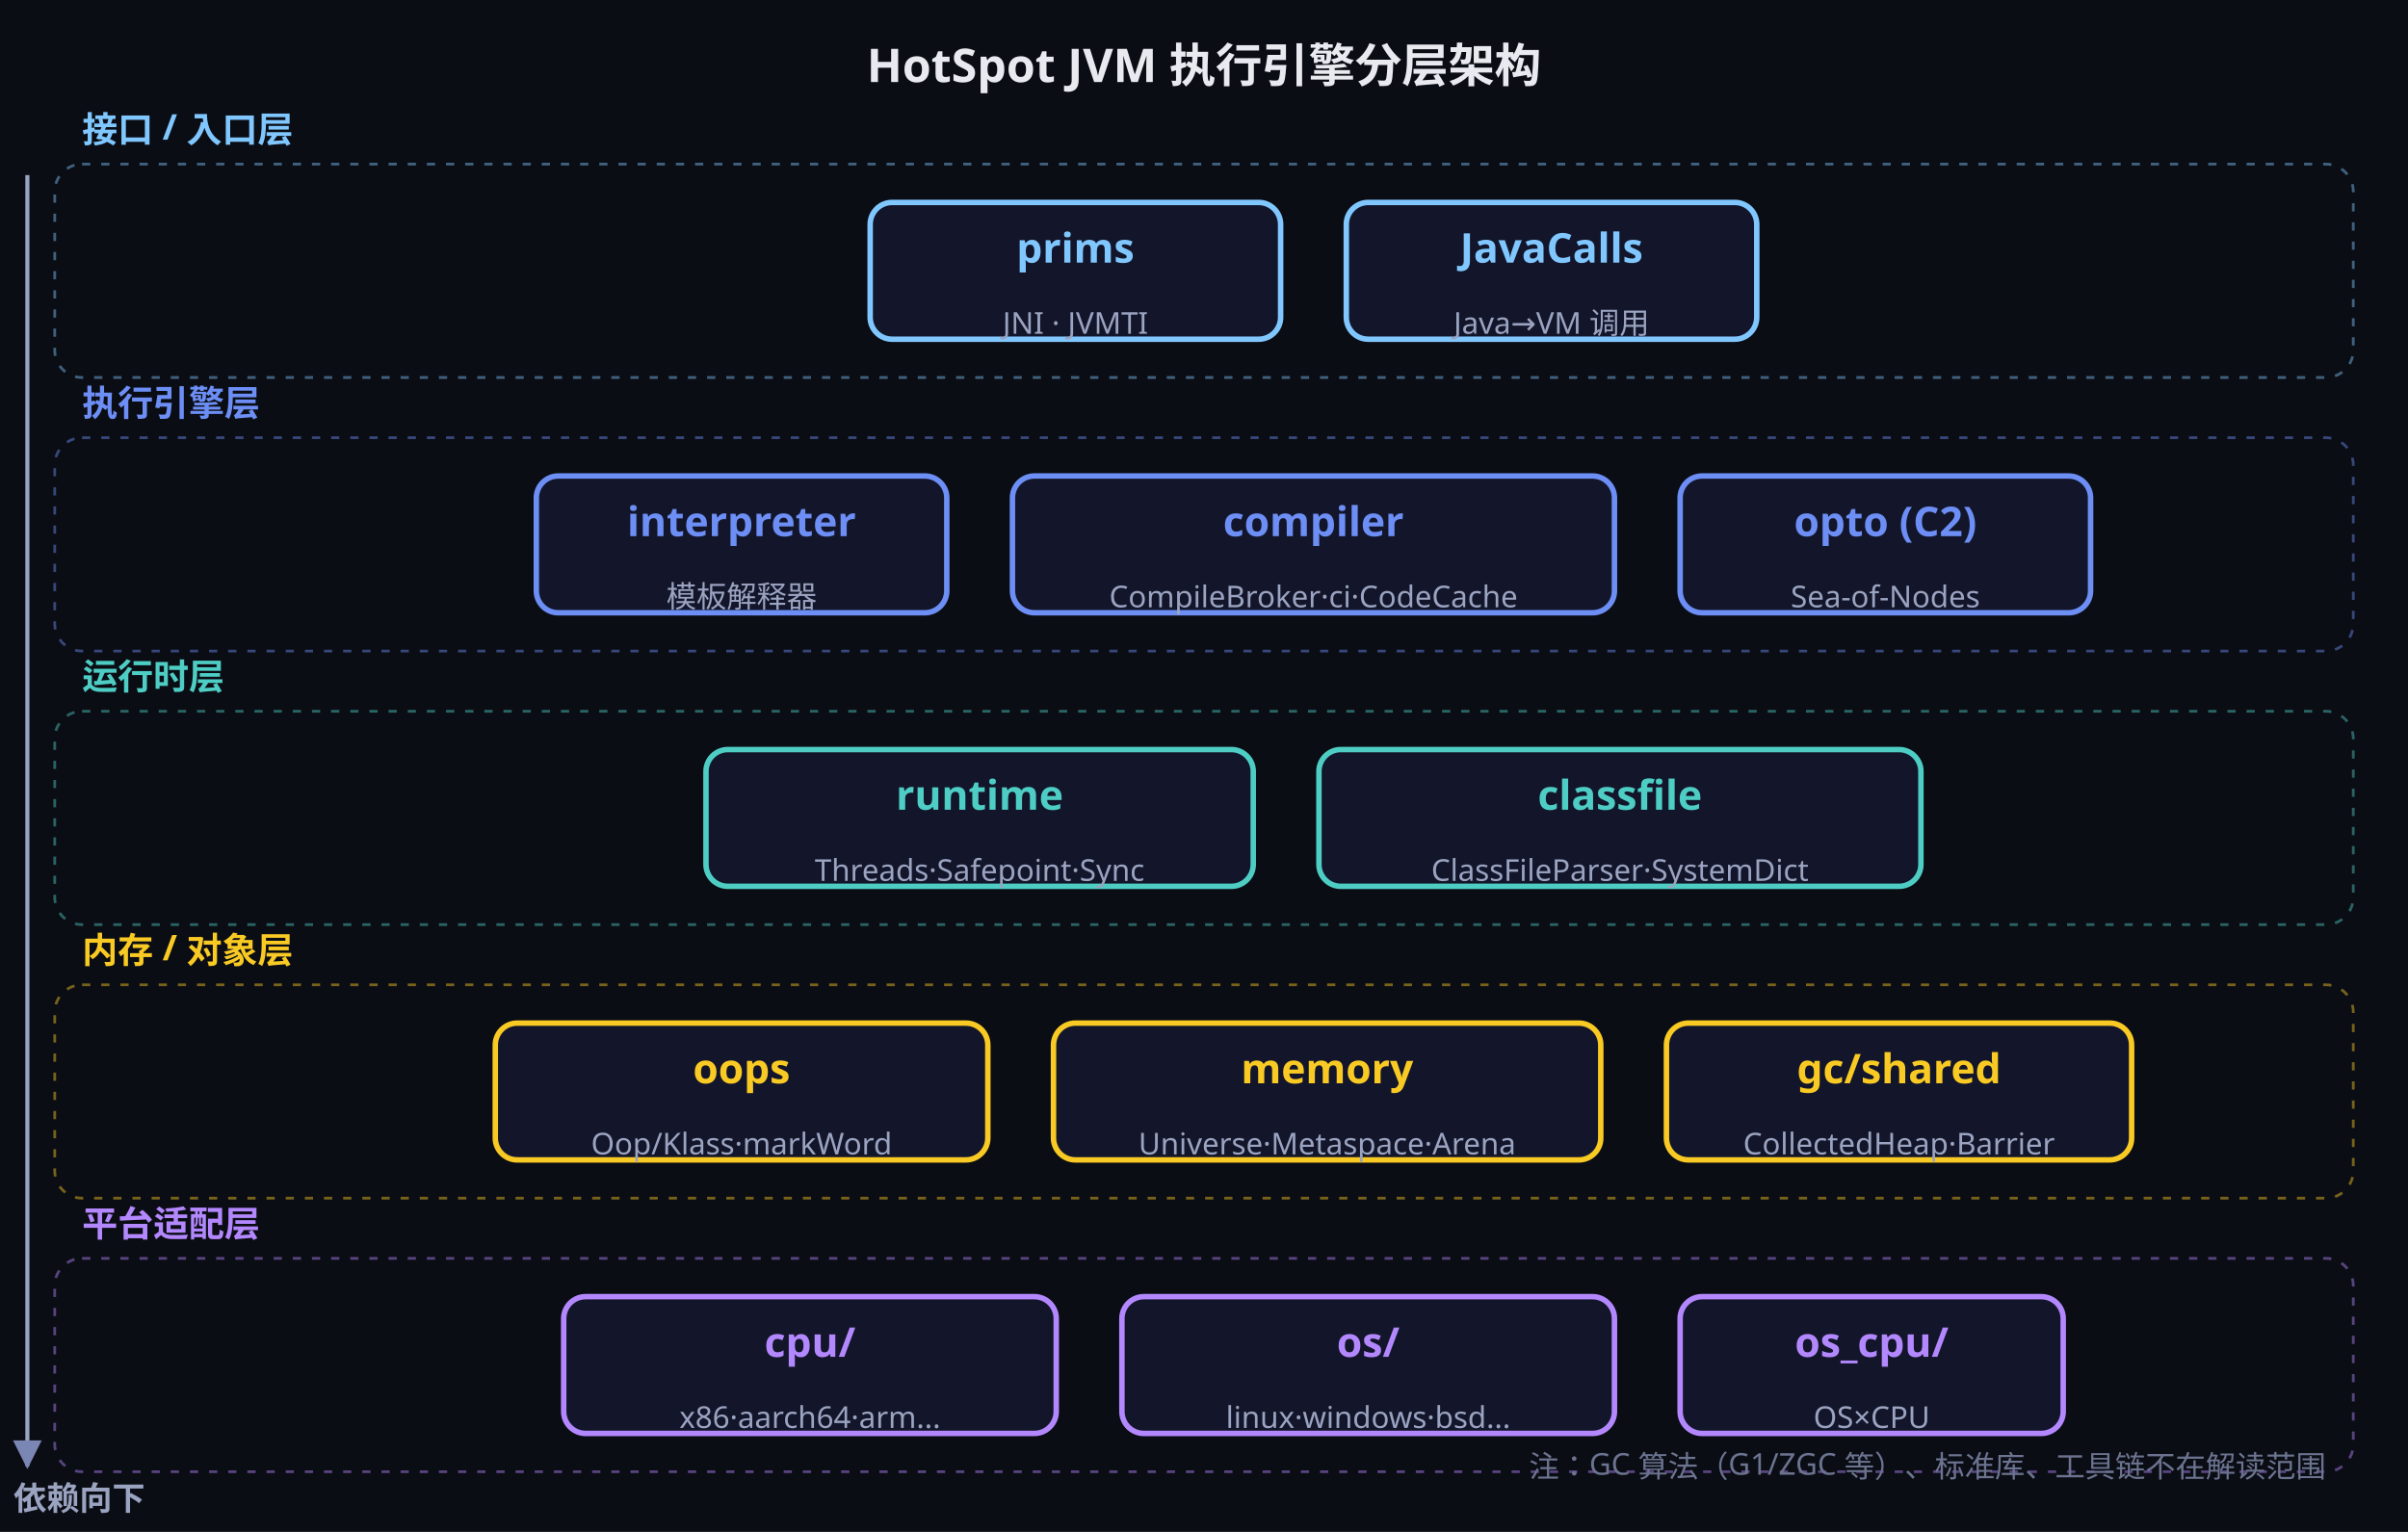
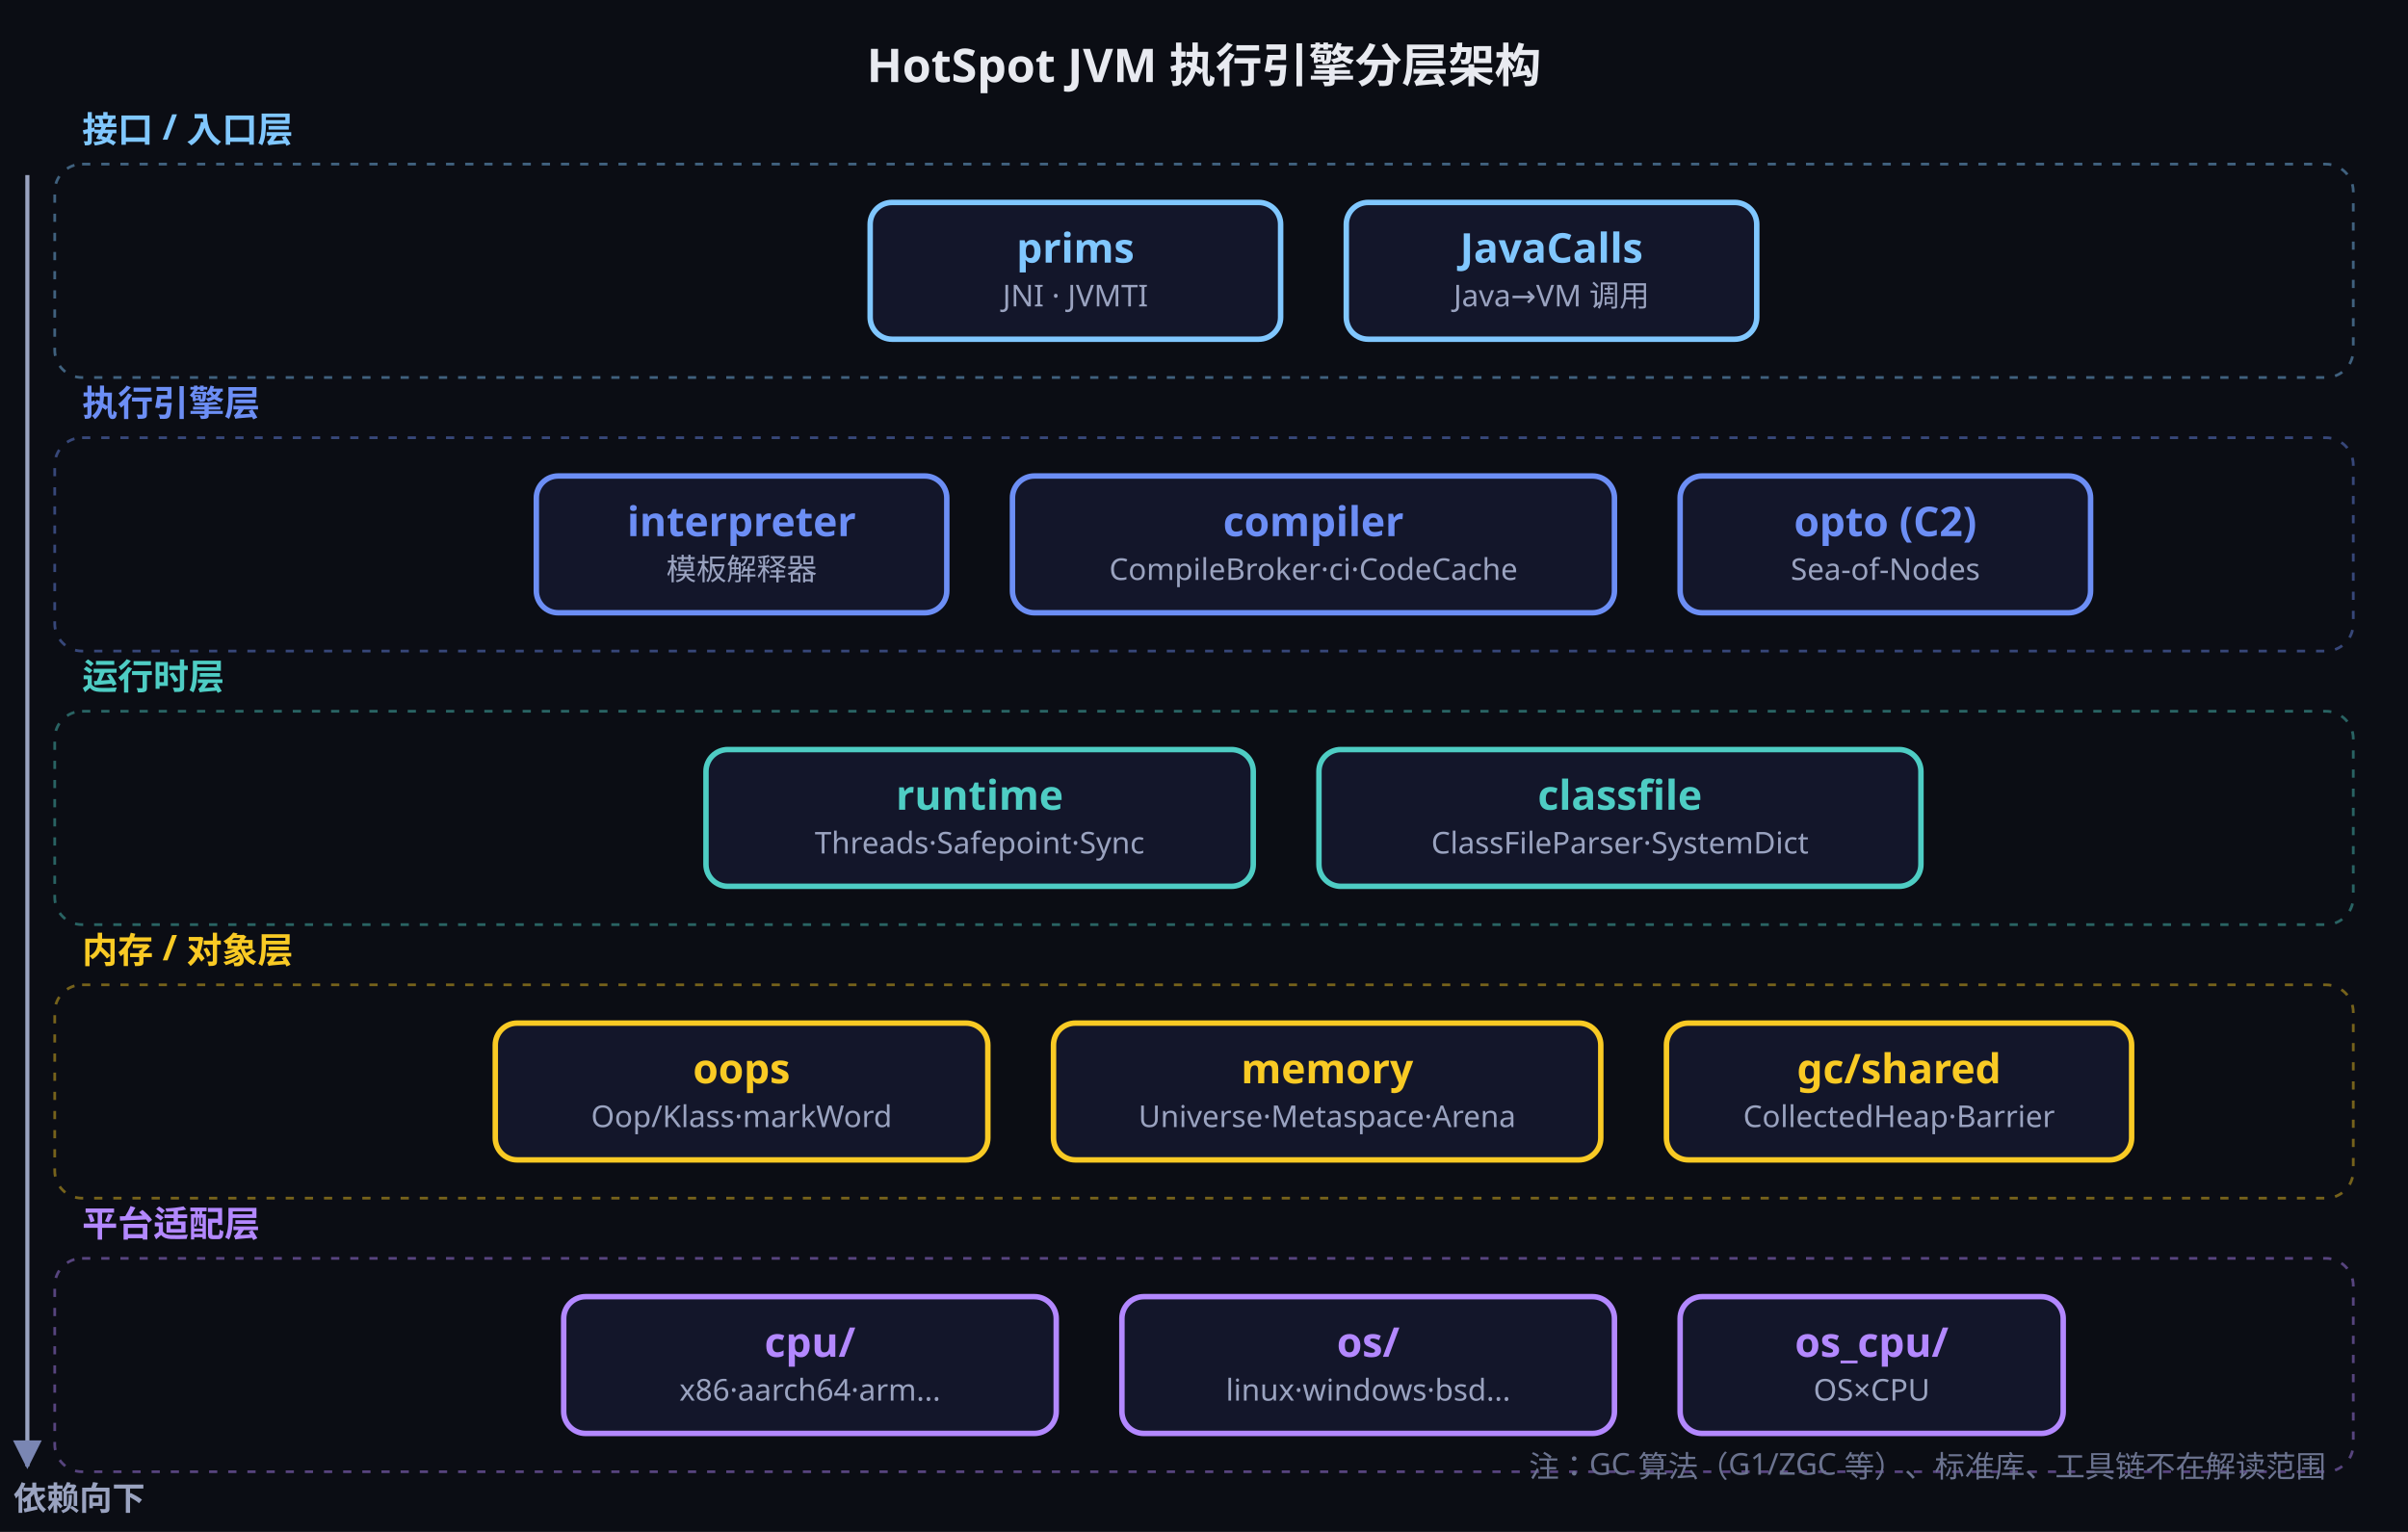
<svg xmlns="http://www.w3.org/2000/svg" width="880" height="560" viewBox="0 0 880 560" font-family="system-ui, sans-serif">
  <rect width="880" height="560" fill="#0b0d14" />
  <defs>
    <marker id="arrow" viewBox="0 0 10 10" refX="9" refY="5" markerWidth="7" markerHeight="7" orient="auto">
      <path d="M0,0 L10,5 L0,10 z" fill="#7a86b3" />
    </marker>
  </defs>
  <text x="440.0" y="30" text-anchor="middle" fill="#e8eaf0" font-size="17" font-weight="700">HotSpot JVM 执行引擎分层架构</text>
  <rect x="20" y="60" width="840" height="78" rx="10" fill="none" stroke="#80c7ff" stroke-width="1" stroke-dasharray="3,4" opacity="0.45" />
  <text x="30" y="52" text-anchor="start" fill="#80c7ff" font-size="13" font-weight="600">接口 / 入口层</text>
  <rect x="318.0" y="74" width="150" height="50" rx="8" ry="8" fill="#13162a" stroke="#80c7ff" stroke-width="2" />
-   <text x="393.0" y="96.0" text-anchor="middle" fill="#80c7ff" font-size="15" font-weight="600">prims</text>
-   <text x="393.0" y="122.0" text-anchor="middle" fill="#9aa3c0" font-size="11">JNI · JVMTI</text>
+   <text x="393.0" y="96" text-anchor="middle" fill="#80c7ff" font-size="15" font-weight="600">prims</text>
+   <text x="393.0" y="112" text-anchor="middle" fill="#9aa3c0" font-size="11">JNI · JVMTI</text>
  <rect x="492.0" y="74" width="150" height="50" rx="8" ry="8" fill="#13162a" stroke="#80c7ff" stroke-width="2" />
-   <text x="567.0" y="96.0" text-anchor="middle" fill="#80c7ff" font-size="15" font-weight="600">JavaCalls</text>
-   <text x="567.0" y="122.0" text-anchor="middle" fill="#9aa3c0" font-size="11">Java→VM 调用</text>
+   <text x="567.0" y="96" text-anchor="middle" fill="#80c7ff" font-size="15" font-weight="600">JavaCalls</text>
+   <text x="567.0" y="112" text-anchor="middle" fill="#9aa3c0" font-size="11">Java→VM 调用</text>
  <rect x="20" y="160" width="840" height="78" rx="10" fill="none" stroke="#6c8ef5" stroke-width="1" stroke-dasharray="3,4" opacity="0.45" />
  <text x="30" y="152" text-anchor="start" fill="#6c8ef5" font-size="13" font-weight="600">执行引擎层</text>
  <rect x="196.0" y="174" width="150" height="50" rx="8" ry="8" fill="#13162a" stroke="#6c8ef5" stroke-width="2" />
-   <text x="271.0" y="196.0" text-anchor="middle" fill="#6c8ef5" font-size="15" font-weight="600">interpreter</text>
-   <text x="271.0" y="222.0" text-anchor="middle" fill="#9aa3c0" font-size="11">模板解释器</text>
+   <text x="271.0" y="196" text-anchor="middle" fill="#6c8ef5" font-size="15" font-weight="600">interpreter</text>
+   <text x="271.0" y="212" text-anchor="middle" fill="#9aa3c0" font-size="11">模板解释器</text>
  <rect x="370.0" y="174" width="220" height="50" rx="8" ry="8" fill="#13162a" stroke="#6c8ef5" stroke-width="2" />
-   <text x="480.0" y="196.0" text-anchor="middle" fill="#6c8ef5" font-size="15" font-weight="600">compiler</text>
-   <text x="480.0" y="222.0" text-anchor="middle" fill="#9aa3c0" font-size="11">CompileBroker·ci·CodeCache</text>
+   <text x="480.0" y="196" text-anchor="middle" fill="#6c8ef5" font-size="15" font-weight="600">compiler</text>
+   <text x="480.0" y="212" text-anchor="middle" fill="#9aa3c0" font-size="11">CompileBroker·ci·CodeCache</text>
  <rect x="614.0" y="174" width="150" height="50" rx="8" ry="8" fill="#13162a" stroke="#6c8ef5" stroke-width="2" />
-   <text x="689.0" y="196.0" text-anchor="middle" fill="#6c8ef5" font-size="15" font-weight="600">opto (C2)</text>
-   <text x="689.0" y="222.0" text-anchor="middle" fill="#9aa3c0" font-size="11">Sea-of-Nodes</text>
+   <text x="689.0" y="196" text-anchor="middle" fill="#6c8ef5" font-size="15" font-weight="600">opto (C2)</text>
+   <text x="689.0" y="212" text-anchor="middle" fill="#9aa3c0" font-size="11">Sea-of-Nodes</text>
  <rect x="20" y="260" width="840" height="78" rx="10" fill="none" stroke="#4ecdc4" stroke-width="1" stroke-dasharray="3,4" opacity="0.45" />
  <text x="30" y="252" text-anchor="start" fill="#4ecdc4" font-size="13" font-weight="600">运行时层</text>
  <rect x="258.0" y="274" width="200" height="50" rx="8" ry="8" fill="#13162a" stroke="#4ecdc4" stroke-width="2" />
-   <text x="358.0" y="296.0" text-anchor="middle" fill="#4ecdc4" font-size="15" font-weight="600">runtime</text>
-   <text x="358.0" y="322.0" text-anchor="middle" fill="#9aa3c0" font-size="11">Threads·Safepoint·Sync</text>
+   <text x="358.0" y="296" text-anchor="middle" fill="#4ecdc4" font-size="15" font-weight="600">runtime</text>
+   <text x="358.0" y="312" text-anchor="middle" fill="#9aa3c0" font-size="11">Threads·Safepoint·Sync</text>
  <rect x="482.0" y="274" width="220" height="50" rx="8" ry="8" fill="#13162a" stroke="#4ecdc4" stroke-width="2" />
-   <text x="592.0" y="296.0" text-anchor="middle" fill="#4ecdc4" font-size="15" font-weight="600">classfile</text>
-   <text x="592.0" y="322.0" text-anchor="middle" fill="#9aa3c0" font-size="11">ClassFileParser·SystemDict</text>
+   <text x="592.0" y="296" text-anchor="middle" fill="#4ecdc4" font-size="15" font-weight="600">classfile</text>
+   <text x="592.0" y="312" text-anchor="middle" fill="#9aa3c0" font-size="11">ClassFileParser·SystemDict</text>
  <rect x="20" y="360" width="840" height="78" rx="10" fill="none" stroke="#f9ca24" stroke-width="1" stroke-dasharray="3,4" opacity="0.45" />
  <text x="30" y="352" text-anchor="start" fill="#f9ca24" font-size="13" font-weight="600">内存 / 对象层</text>
  <rect x="181.0" y="374" width="180" height="50" rx="8" ry="8" fill="#13162a" stroke="#f9ca24" stroke-width="2" />
-   <text x="271.0" y="396.0" text-anchor="middle" fill="#f9ca24" font-size="15" font-weight="600">oops</text>
-   <text x="271.0" y="422.0" text-anchor="middle" fill="#9aa3c0" font-size="11">Oop/Klass·markWord</text>
+   <text x="271.0" y="396" text-anchor="middle" fill="#f9ca24" font-size="15" font-weight="600">oops</text>
+   <text x="271.0" y="412" text-anchor="middle" fill="#9aa3c0" font-size="11">Oop/Klass·markWord</text>
  <rect x="385.0" y="374" width="200" height="50" rx="8" ry="8" fill="#13162a" stroke="#f9ca24" stroke-width="2" />
-   <text x="485.0" y="396.0" text-anchor="middle" fill="#f9ca24" font-size="15" font-weight="600">memory</text>
-   <text x="485.0" y="422.0" text-anchor="middle" fill="#9aa3c0" font-size="11">Universe·Metaspace·Arena</text>
+   <text x="485.0" y="396" text-anchor="middle" fill="#f9ca24" font-size="15" font-weight="600">memory</text>
+   <text x="485.0" y="412" text-anchor="middle" fill="#9aa3c0" font-size="11">Universe·Metaspace·Arena</text>
  <rect x="609.0" y="374" width="170" height="50" rx="8" ry="8" fill="#13162a" stroke="#f9ca24" stroke-width="2" />
-   <text x="694.0" y="396.0" text-anchor="middle" fill="#f9ca24" font-size="15" font-weight="600">gc/shared</text>
-   <text x="694.0" y="422.0" text-anchor="middle" fill="#9aa3c0" font-size="11">CollectedHeap·Barrier</text>
+   <text x="694.0" y="396" text-anchor="middle" fill="#f9ca24" font-size="15" font-weight="600">gc/shared</text>
+   <text x="694.0" y="412" text-anchor="middle" fill="#9aa3c0" font-size="11">CollectedHeap·Barrier</text>
  <rect x="20" y="460" width="840" height="78" rx="10" fill="none" stroke="#b388ff" stroke-width="1" stroke-dasharray="3,4" opacity="0.45" />
  <text x="30" y="452" text-anchor="start" fill="#b388ff" font-size="13" font-weight="600">平台适配层</text>
  <rect x="206.0" y="474" width="180" height="50" rx="8" ry="8" fill="#13162a" stroke="#b388ff" stroke-width="2" />
-   <text x="296.0" y="496.0" text-anchor="middle" fill="#b388ff" font-size="15" font-weight="600">cpu/</text>
-   <text x="296.0" y="522.0" text-anchor="middle" fill="#9aa3c0" font-size="11">x86·aarch64·arm...</text>
+   <text x="296.0" y="496" text-anchor="middle" fill="#b388ff" font-size="15" font-weight="600">cpu/</text>
+   <text x="296.0" y="512" text-anchor="middle" fill="#9aa3c0" font-size="11">x86·aarch64·arm...</text>
  <rect x="410.0" y="474" width="180" height="50" rx="8" ry="8" fill="#13162a" stroke="#b388ff" stroke-width="2" />
-   <text x="500.0" y="496.0" text-anchor="middle" fill="#b388ff" font-size="15" font-weight="600">os/</text>
-   <text x="500.0" y="522.0" text-anchor="middle" fill="#9aa3c0" font-size="11">linux·windows·bsd...</text>
+   <text x="500.0" y="496" text-anchor="middle" fill="#b388ff" font-size="15" font-weight="600">os/</text>
+   <text x="500.0" y="512" text-anchor="middle" fill="#9aa3c0" font-size="11">linux·windows·bsd...</text>
  <rect x="614.0" y="474" width="140" height="50" rx="8" ry="8" fill="#13162a" stroke="#b388ff" stroke-width="2" />
-   <text x="684.0" y="496.0" text-anchor="middle" fill="#b388ff" font-size="15" font-weight="600">os_cpu/</text>
-   <text x="684.0" y="522.0" text-anchor="middle" fill="#9aa3c0" font-size="11">OS×CPU</text>
+   <text x="684.0" y="496" text-anchor="middle" fill="#b388ff" font-size="15" font-weight="600">os_cpu/</text>
+   <text x="684.0" y="512" text-anchor="middle" fill="#9aa3c0" font-size="11">OS×CPU</text>
  <path d="M10,64 L10,536" fill="none" stroke="#9aa3c0" stroke-width="1.5" marker-end="url(#arrow)" />
  <text x="5" y="552" text-anchor="start" fill="#9aa3c0" font-size="12" font-weight="600">依赖向下</text>
  <text x="850" y="540" text-anchor="end" fill="#6b738f" font-size="11" font-weight="400">注：GC 算法（G1/ZGC 等）、标准库、工具链不在解读范围</text>
</svg>
